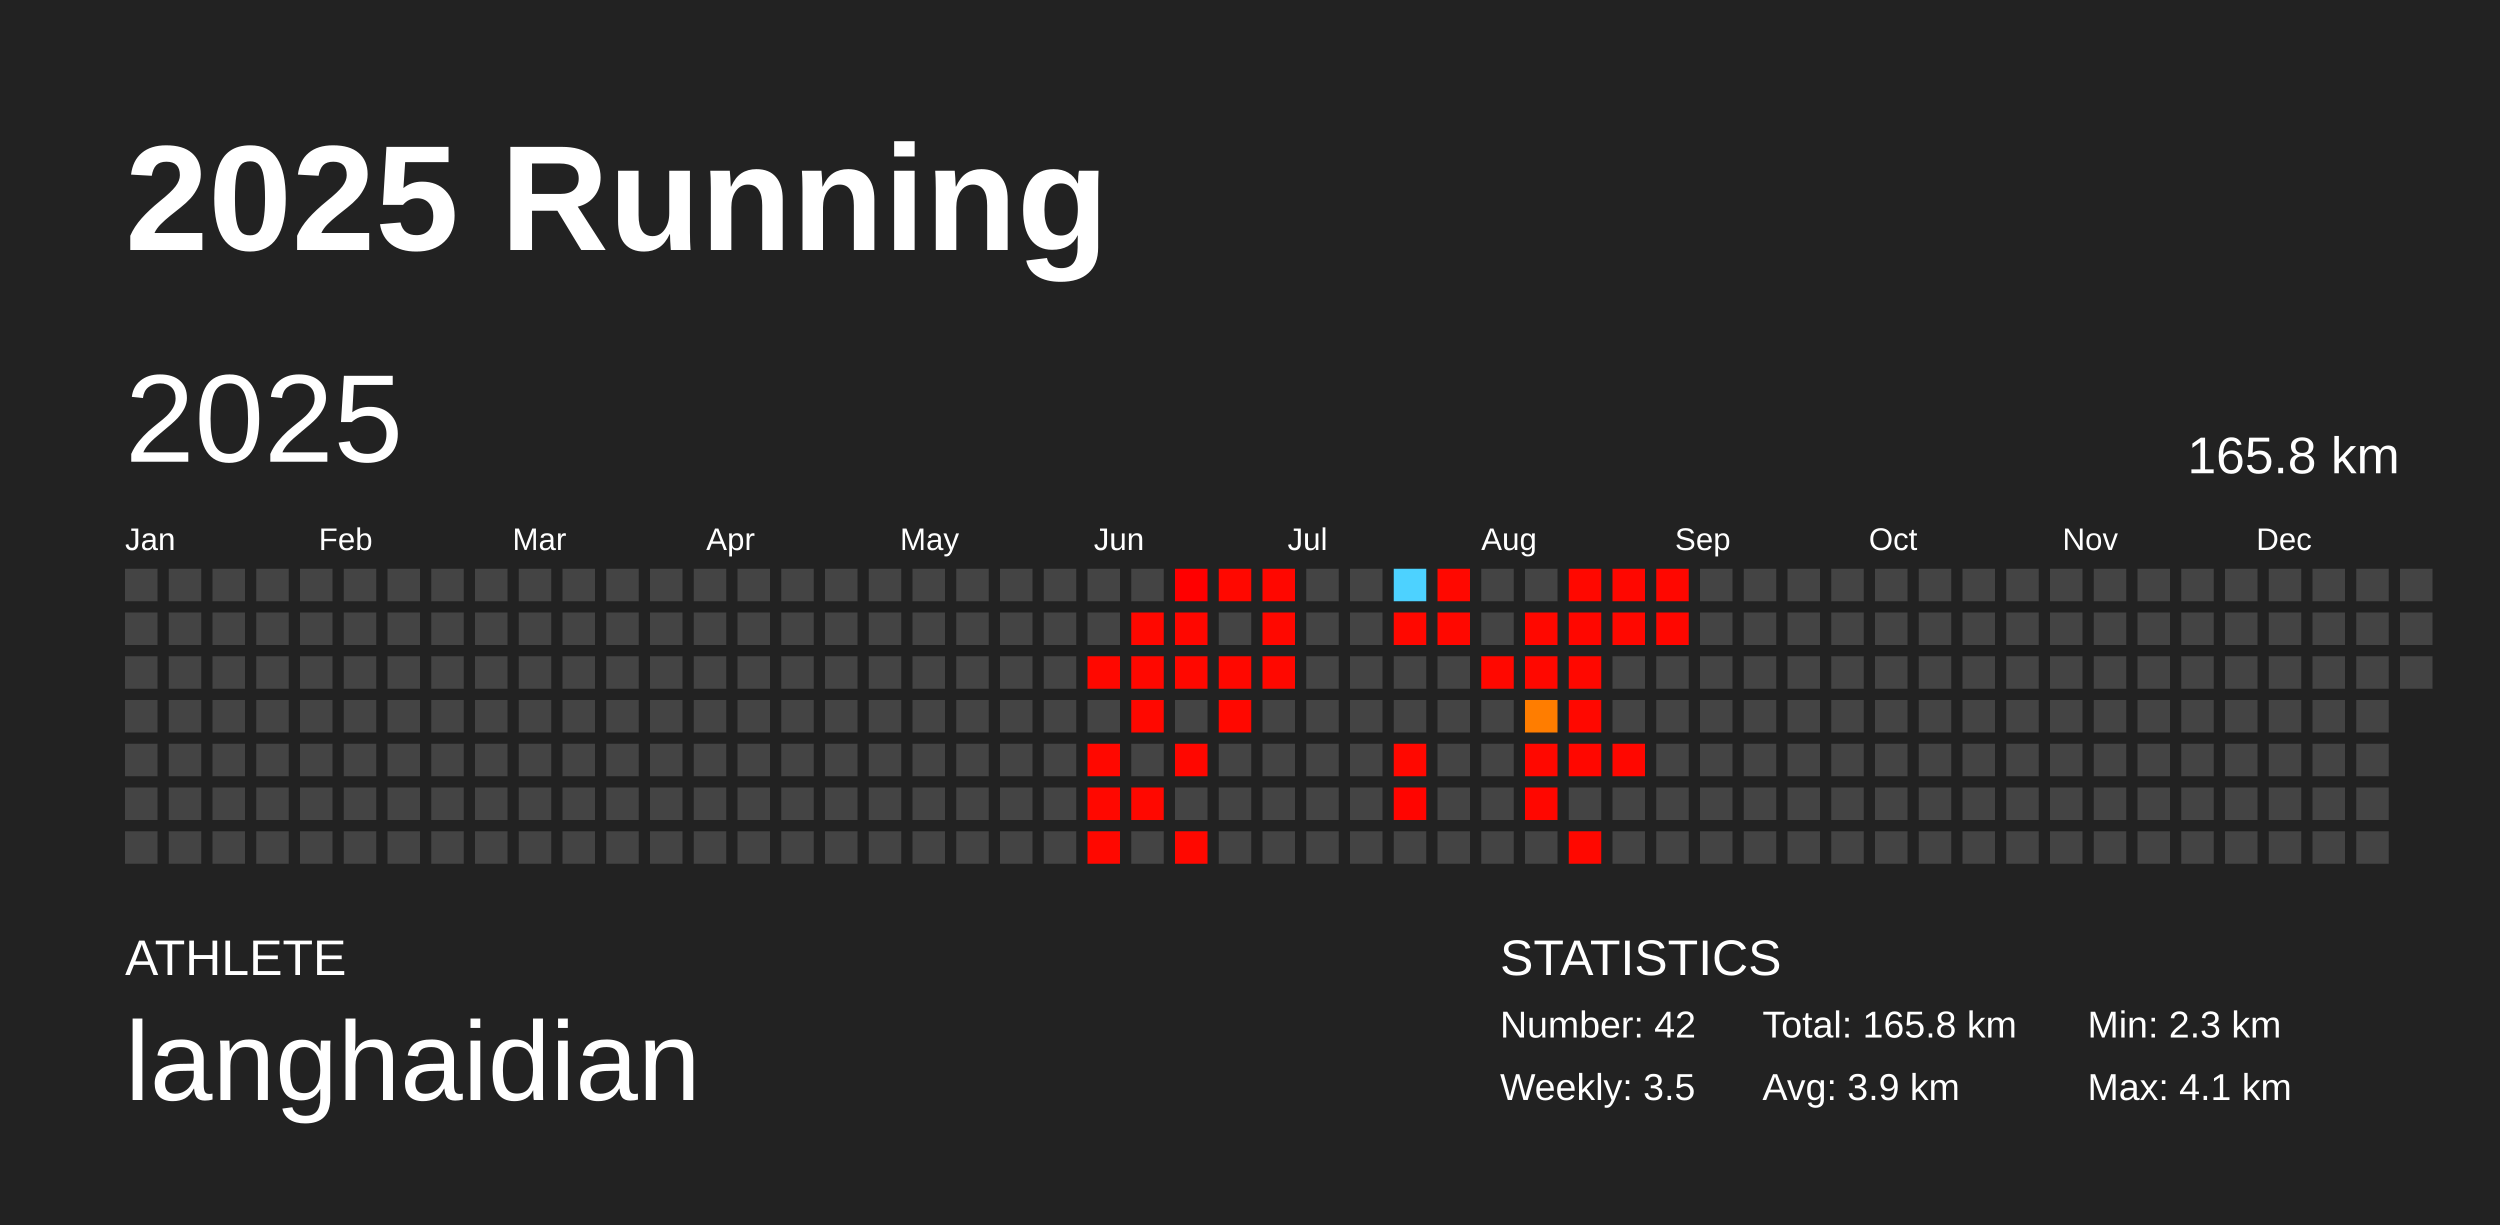
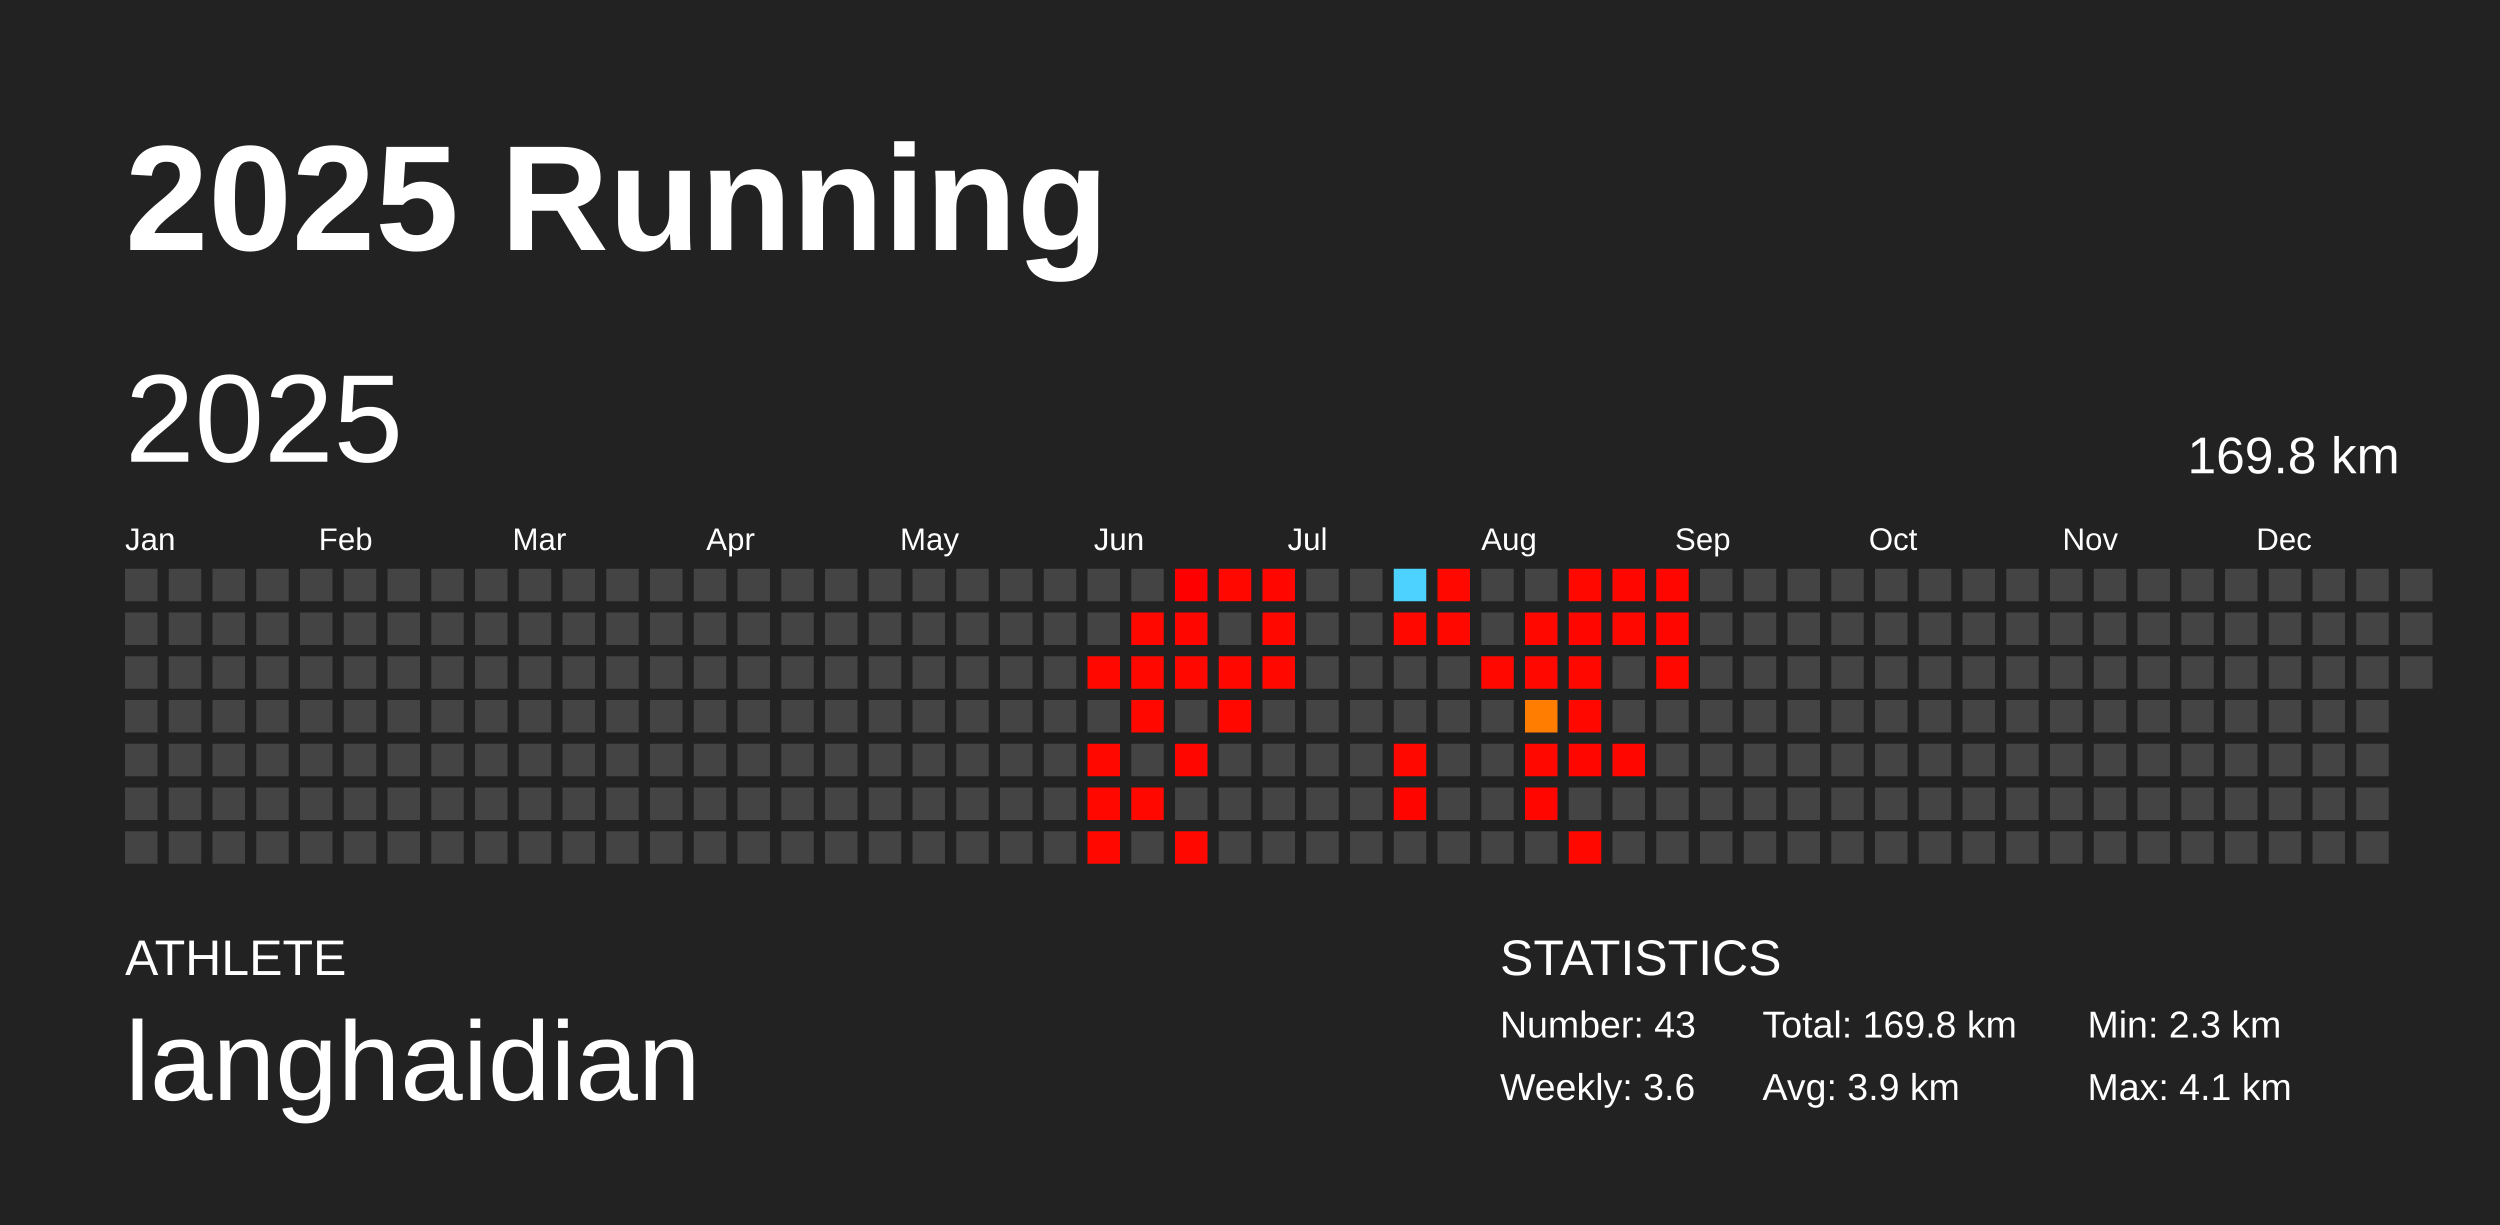
<svg xmlns="http://www.w3.org/2000/svg" baseProfile="full" height="98mm" version="1.1" viewBox="0,0,200,98" width="200mm">
  <defs />
  <rect fill="#222222" height="98" width="200" x="0" y="0" />
  <text fill="#FFFFFF" style="font-size:12px; font-family:Arial; font-weight:bold;" x="10" y="20">2025 Running</text>
  <text fill="#FFFFFF" style="font-size:4px; font-family:Arial" x="10" y="78">ATHLETE</text>
  <text fill="#FFFFFF" style="font-size:9px; font-family:Arial" x="10" y="88">langhaidian</text>
  <text fill="#FFFFFF" style="font-size:4px; font-family:Arial" x="120" y="78">STATISTICS</text>
-   <text fill="#FFFFFF" style="font-size:3px; font-family:Arial" x="120" y="83">Number: 42</text>
-   <text fill="#FFFFFF" style="font-size:3px; font-family:Arial" x="120" y="88">Weekly: 3.5</text>
-   <text fill="#FFFFFF" style="font-size:3px; font-family:Arial" x="141" y="83">Total: 165.8 km</text>
+   <text fill="#FFFFFF" style="font-size:3px; font-family:Arial" x="120" y="83">Number: 43</text>
+   <text fill="#FFFFFF" style="font-size:3px; font-family:Arial" x="120" y="88">Weekly: 3.6</text>
+   <text fill="#FFFFFF" style="font-size:3px; font-family:Arial" x="141" y="83">Total: 169.8 km</text>
  <text fill="#FFFFFF" style="font-size:3px; font-family:Arial" x="141" y="88">Avg: 3.9 km</text>
  <text fill="#FFFFFF" style="font-size:3px; font-family:Arial" x="167" y="83">Min: 2.3 km</text>
  <text fill="#FFFFFF" style="font-size:3px; font-family:Arial" x="167" y="88">Max: 4.1 km</text>
  <text dominant-baseline="hanging" fill="#FFFFFF" style="font-size:10.0px; font-family:Arial;" x="10" y="30">2025</text>
-   <text dominant-baseline="hanging" fill="#FFFFFF" style="font-size:4.125px; font-family:Arial;" x="175" y="35">165.8 km</text>
+   <text dominant-baseline="hanging" fill="#FFFFFF" style="font-size:4.125px; font-family:Arial;" x="175" y="35">169.8 km</text>
  <text fill="#FFFFFF" style="font-size:2.5px; font-family:Arial" x="10.0" y="44">Jan</text>
  <text fill="#FFFFFF" style="font-size:2.5px; font-family:Arial" x="25.5" y="44">Feb</text>
  <text fill="#FFFFFF" style="font-size:2.5px; font-family:Arial" x="41.0" y="44">Mar</text>
  <text fill="#FFFFFF" style="font-size:2.5px; font-family:Arial" x="56.5" y="44">Apr</text>
  <text fill="#FFFFFF" style="font-size:2.5px; font-family:Arial" x="72.0" y="44">May</text>
  <text fill="#FFFFFF" style="font-size:2.5px; font-family:Arial" x="87.5" y="44">Jun</text>
  <text fill="#FFFFFF" style="font-size:2.5px; font-family:Arial" x="103.0" y="44">Jul</text>
  <text fill="#FFFFFF" style="font-size:2.5px; font-family:Arial" x="118.5" y="44">Aug</text>
  <text fill="#FFFFFF" style="font-size:2.5px; font-family:Arial" x="134.0" y="44">Sep</text>
  <text fill="#FFFFFF" style="font-size:2.5px; font-family:Arial" x="149.5" y="44">Oct</text>
  <text fill="#FFFFFF" style="font-size:2.5px; font-family:Arial" x="165.0" y="44">Nov</text>
  <text fill="#FFFFFF" style="font-size:2.5px; font-family:Arial" x="180.5" y="44">Dec</text>
  <rect fill="#444444" height="2.6" width="2.6" x="10.0" y="45.5" />
  <rect fill="#444444" height="2.6" width="2.6" x="10.0" y="49.0" />
  <rect fill="#444444" height="2.6" width="2.6" x="10.0" y="52.5" />
  <rect fill="#444444" height="2.6" width="2.6" x="10.0" y="56.0" />
  <rect fill="#444444" height="2.6" width="2.6" x="10.0" y="59.5" />
  <rect fill="#444444" height="2.6" width="2.6" x="10.0" y="63.0" />
  <rect fill="#444444" height="2.6" width="2.6" x="10.0" y="66.5" />
  <rect fill="#444444" height="2.6" width="2.6" x="13.5" y="45.5" />
  <rect fill="#444444" height="2.6" width="2.6" x="13.5" y="49.0" />
  <rect fill="#444444" height="2.6" width="2.6" x="13.5" y="52.5" />
  <rect fill="#444444" height="2.6" width="2.6" x="13.5" y="56.0" />
  <rect fill="#444444" height="2.6" width="2.6" x="13.5" y="59.5" />
  <rect fill="#444444" height="2.6" width="2.6" x="13.5" y="63.0" />
  <rect fill="#444444" height="2.6" width="2.6" x="13.5" y="66.5" />
  <rect fill="#444444" height="2.6" width="2.6" x="17.0" y="45.5" />
  <rect fill="#444444" height="2.6" width="2.6" x="17.0" y="49.0" />
  <rect fill="#444444" height="2.6" width="2.6" x="17.0" y="52.5" />
  <rect fill="#444444" height="2.6" width="2.6" x="17.0" y="56.0" />
  <rect fill="#444444" height="2.6" width="2.6" x="17.0" y="59.5" />
  <rect fill="#444444" height="2.6" width="2.6" x="17.0" y="63.0" />
  <rect fill="#444444" height="2.6" width="2.6" x="17.0" y="66.5" />
  <rect fill="#444444" height="2.6" width="2.6" x="20.5" y="45.5" />
  <rect fill="#444444" height="2.6" width="2.6" x="20.5" y="49.0" />
  <rect fill="#444444" height="2.6" width="2.6" x="20.5" y="52.5" />
  <rect fill="#444444" height="2.6" width="2.6" x="20.5" y="56.0" />
  <rect fill="#444444" height="2.6" width="2.6" x="20.5" y="59.5" />
  <rect fill="#444444" height="2.6" width="2.6" x="20.5" y="63.0" />
  <rect fill="#444444" height="2.6" width="2.6" x="20.5" y="66.5" />
  <rect fill="#444444" height="2.6" width="2.6" x="24.0" y="45.5" />
  <rect fill="#444444" height="2.6" width="2.6" x="24.0" y="49.0" />
  <rect fill="#444444" height="2.6" width="2.6" x="24.0" y="52.5" />
  <rect fill="#444444" height="2.6" width="2.6" x="24.0" y="56.0" />
  <rect fill="#444444" height="2.6" width="2.6" x="24.0" y="59.5" />
  <rect fill="#444444" height="2.6" width="2.6" x="24.0" y="63.0" />
  <rect fill="#444444" height="2.6" width="2.6" x="24.0" y="66.5" />
  <rect fill="#444444" height="2.6" width="2.6" x="27.5" y="45.5" />
  <rect fill="#444444" height="2.6" width="2.6" x="27.5" y="49.0" />
  <rect fill="#444444" height="2.6" width="2.6" x="27.5" y="52.5" />
  <rect fill="#444444" height="2.6" width="2.6" x="27.5" y="56.0" />
  <rect fill="#444444" height="2.6" width="2.6" x="27.5" y="59.5" />
  <rect fill="#444444" height="2.6" width="2.6" x="27.5" y="63.0" />
  <rect fill="#444444" height="2.6" width="2.6" x="27.5" y="66.5" />
  <rect fill="#444444" height="2.6" width="2.6" x="31.0" y="45.5" />
  <rect fill="#444444" height="2.6" width="2.6" x="31.0" y="49.0" />
  <rect fill="#444444" height="2.6" width="2.6" x="31.0" y="52.5" />
  <rect fill="#444444" height="2.6" width="2.6" x="31.0" y="56.0" />
  <rect fill="#444444" height="2.6" width="2.6" x="31.0" y="59.5" />
  <rect fill="#444444" height="2.6" width="2.6" x="31.0" y="63.0" />
  <rect fill="#444444" height="2.6" width="2.6" x="31.0" y="66.5" />
  <rect fill="#444444" height="2.6" width="2.6" x="34.5" y="45.5" />
  <rect fill="#444444" height="2.6" width="2.6" x="34.5" y="49.0" />
  <rect fill="#444444" height="2.6" width="2.6" x="34.5" y="52.5" />
  <rect fill="#444444" height="2.6" width="2.6" x="34.5" y="56.0" />
  <rect fill="#444444" height="2.6" width="2.6" x="34.5" y="59.5" />
  <rect fill="#444444" height="2.6" width="2.6" x="34.5" y="63.0" />
  <rect fill="#444444" height="2.6" width="2.6" x="34.5" y="66.5" />
  <rect fill="#444444" height="2.6" width="2.6" x="38.0" y="45.5" />
  <rect fill="#444444" height="2.6" width="2.6" x="38.0" y="49.0" />
  <rect fill="#444444" height="2.6" width="2.6" x="38.0" y="52.5" />
  <rect fill="#444444" height="2.6" width="2.6" x="38.0" y="56.0" />
  <rect fill="#444444" height="2.6" width="2.6" x="38.0" y="59.5" />
  <rect fill="#444444" height="2.6" width="2.6" x="38.0" y="63.0" />
  <rect fill="#444444" height="2.6" width="2.6" x="38.0" y="66.5" />
  <rect fill="#444444" height="2.6" width="2.6" x="41.5" y="45.5" />
  <rect fill="#444444" height="2.6" width="2.6" x="41.5" y="49.0" />
  <rect fill="#444444" height="2.6" width="2.6" x="41.5" y="52.5" />
  <rect fill="#444444" height="2.6" width="2.6" x="41.5" y="56.0" />
  <rect fill="#444444" height="2.6" width="2.6" x="41.5" y="59.5" />
  <rect fill="#444444" height="2.6" width="2.6" x="41.5" y="63.0" />
  <rect fill="#444444" height="2.6" width="2.6" x="41.5" y="66.5" />
  <rect fill="#444444" height="2.6" width="2.6" x="45.0" y="45.5" />
  <rect fill="#444444" height="2.6" width="2.6" x="45.0" y="49.0" />
  <rect fill="#444444" height="2.6" width="2.6" x="45.0" y="52.5" />
  <rect fill="#444444" height="2.6" width="2.6" x="45.0" y="56.0" />
  <rect fill="#444444" height="2.6" width="2.6" x="45.0" y="59.5" />
  <rect fill="#444444" height="2.6" width="2.6" x="45.0" y="63.0" />
  <rect fill="#444444" height="2.6" width="2.6" x="45.0" y="66.5" />
  <rect fill="#444444" height="2.6" width="2.6" x="48.5" y="45.5" />
  <rect fill="#444444" height="2.6" width="2.6" x="48.5" y="49.0" />
  <rect fill="#444444" height="2.6" width="2.6" x="48.5" y="52.5" />
  <rect fill="#444444" height="2.6" width="2.6" x="48.5" y="56.0" />
  <rect fill="#444444" height="2.6" width="2.6" x="48.5" y="59.5" />
  <rect fill="#444444" height="2.6" width="2.6" x="48.5" y="63.0" />
  <rect fill="#444444" height="2.6" width="2.6" x="48.5" y="66.5" />
  <rect fill="#444444" height="2.6" width="2.6" x="52.0" y="45.5" />
  <rect fill="#444444" height="2.6" width="2.6" x="52.0" y="49.0" />
  <rect fill="#444444" height="2.6" width="2.6" x="52.0" y="52.5" />
  <rect fill="#444444" height="2.6" width="2.6" x="52.0" y="56.0" />
  <rect fill="#444444" height="2.6" width="2.6" x="52.0" y="59.5" />
  <rect fill="#444444" height="2.6" width="2.6" x="52.0" y="63.0" />
  <rect fill="#444444" height="2.6" width="2.6" x="52.0" y="66.5" />
  <rect fill="#444444" height="2.6" width="2.6" x="55.5" y="45.5" />
  <rect fill="#444444" height="2.6" width="2.6" x="55.5" y="49.0" />
  <rect fill="#444444" height="2.6" width="2.6" x="55.5" y="52.5" />
  <rect fill="#444444" height="2.6" width="2.6" x="55.5" y="56.0" />
  <rect fill="#444444" height="2.6" width="2.6" x="55.5" y="59.5" />
  <rect fill="#444444" height="2.6" width="2.6" x="55.5" y="63.0" />
  <rect fill="#444444" height="2.6" width="2.6" x="55.5" y="66.5" />
  <rect fill="#444444" height="2.6" width="2.6" x="59.0" y="45.5" />
  <rect fill="#444444" height="2.6" width="2.6" x="59.0" y="49.0" />
  <rect fill="#444444" height="2.6" width="2.6" x="59.0" y="52.5" />
  <rect fill="#444444" height="2.6" width="2.6" x="59.0" y="56.0" />
  <rect fill="#444444" height="2.6" width="2.6" x="59.0" y="59.5" />
  <rect fill="#444444" height="2.6" width="2.6" x="59.0" y="63.0" />
  <rect fill="#444444" height="2.6" width="2.6" x="59.0" y="66.5" />
  <rect fill="#444444" height="2.6" width="2.6" x="62.5" y="45.5" />
  <rect fill="#444444" height="2.6" width="2.6" x="62.5" y="49.0" />
  <rect fill="#444444" height="2.6" width="2.6" x="62.5" y="52.5" />
  <rect fill="#444444" height="2.6" width="2.6" x="62.5" y="56.0" />
  <rect fill="#444444" height="2.6" width="2.6" x="62.5" y="59.5" />
  <rect fill="#444444" height="2.6" width="2.6" x="62.5" y="63.0" />
  <rect fill="#444444" height="2.6" width="2.6" x="62.5" y="66.5" />
  <rect fill="#444444" height="2.6" width="2.6" x="66.0" y="45.5" />
  <rect fill="#444444" height="2.6" width="2.6" x="66.0" y="49.0" />
  <rect fill="#444444" height="2.6" width="2.6" x="66.0" y="52.5" />
  <rect fill="#444444" height="2.6" width="2.6" x="66.0" y="56.0" />
  <rect fill="#444444" height="2.6" width="2.6" x="66.0" y="59.5" />
  <rect fill="#444444" height="2.6" width="2.6" x="66.0" y="63.0" />
  <rect fill="#444444" height="2.6" width="2.6" x="66.0" y="66.5" />
  <rect fill="#444444" height="2.6" width="2.6" x="69.5" y="45.5" />
  <rect fill="#444444" height="2.6" width="2.6" x="69.5" y="49.0" />
  <rect fill="#444444" height="2.6" width="2.6" x="69.5" y="52.5" />
  <rect fill="#444444" height="2.6" width="2.6" x="69.5" y="56.0" />
  <rect fill="#444444" height="2.6" width="2.6" x="69.5" y="59.5" />
  <rect fill="#444444" height="2.6" width="2.6" x="69.5" y="63.0" />
  <rect fill="#444444" height="2.6" width="2.6" x="69.5" y="66.5" />
  <rect fill="#444444" height="2.6" width="2.6" x="73.0" y="45.5" />
  <rect fill="#444444" height="2.6" width="2.6" x="73.0" y="49.0" />
  <rect fill="#444444" height="2.6" width="2.6" x="73.0" y="52.5" />
  <rect fill="#444444" height="2.6" width="2.6" x="73.0" y="56.0" />
  <rect fill="#444444" height="2.6" width="2.6" x="73.0" y="59.5" />
  <rect fill="#444444" height="2.6" width="2.6" x="73.0" y="63.0" />
  <rect fill="#444444" height="2.6" width="2.6" x="73.0" y="66.5" />
  <rect fill="#444444" height="2.6" width="2.6" x="76.5" y="45.5" />
  <rect fill="#444444" height="2.6" width="2.6" x="76.5" y="49.0" />
  <rect fill="#444444" height="2.6" width="2.6" x="76.5" y="52.5" />
  <rect fill="#444444" height="2.6" width="2.6" x="76.5" y="56.0" />
  <rect fill="#444444" height="2.6" width="2.6" x="76.5" y="59.5" />
  <rect fill="#444444" height="2.6" width="2.6" x="76.5" y="63.0" />
  <rect fill="#444444" height="2.6" width="2.6" x="76.5" y="66.5" />
  <rect fill="#444444" height="2.6" width="2.6" x="80.0" y="45.5" />
  <rect fill="#444444" height="2.6" width="2.6" x="80.0" y="49.0" />
  <rect fill="#444444" height="2.6" width="2.6" x="80.0" y="52.5" />
  <rect fill="#444444" height="2.6" width="2.6" x="80.0" y="56.0" />
  <rect fill="#444444" height="2.6" width="2.6" x="80.0" y="59.5" />
  <rect fill="#444444" height="2.6" width="2.6" x="80.0" y="63.0" />
  <rect fill="#444444" height="2.6" width="2.6" x="80.0" y="66.5" />
  <rect fill="#444444" height="2.6" width="2.6" x="83.5" y="45.5" />
  <rect fill="#444444" height="2.6" width="2.6" x="83.5" y="49.0" />
  <rect fill="#444444" height="2.6" width="2.6" x="83.5" y="52.5" />
  <rect fill="#444444" height="2.6" width="2.6" x="83.5" y="56.0" />
  <rect fill="#444444" height="2.6" width="2.6" x="83.5" y="59.5" />
  <rect fill="#444444" height="2.6" width="2.6" x="83.5" y="63.0" />
  <rect fill="#444444" height="2.6" width="2.6" x="83.5" y="66.5" />
  <rect fill="#444444" height="2.6" width="2.6" x="87.0" y="45.5" />
  <rect fill="#444444" height="2.6" width="2.6" x="87.0" y="49.0" />
  <rect fill="#ff0800" height="2.6" width="2.6" x="87.0" y="52.5" />
  <rect fill="#444444" height="2.6" width="2.6" x="87.0" y="56.0" />
  <rect fill="#ff0800" height="2.6" width="2.6" x="87.0" y="59.5" />
  <rect fill="#ff0800" height="2.6" width="2.6" x="87.0" y="63.0" />
  <rect fill="#ff0800" height="2.6" width="2.6" x="87.0" y="66.5" />
  <rect fill="#444444" height="2.6" width="2.6" x="90.5" y="45.5" />
  <rect fill="#ff0800" height="2.6" width="2.6" x="90.5" y="49.0" />
  <rect fill="#ff0800" height="2.6" width="2.6" x="90.5" y="52.5" />
  <rect fill="#ff0800" height="2.6" width="2.6" x="90.5" y="56.0" />
  <rect fill="#444444" height="2.6" width="2.6" x="90.5" y="59.5" />
  <rect fill="#ff0800" height="2.6" width="2.6" x="90.5" y="63.0" />
  <rect fill="#444444" height="2.6" width="2.6" x="90.5" y="66.5" />
  <rect fill="#ff0000" height="2.6" width="2.6" x="94.0" y="45.5" />
  <rect fill="#ff0700" height="2.6" width="2.6" x="94.0" y="49.0" />
  <rect fill="#ff0800" height="2.6" width="2.6" x="94.0" y="52.5" />
  <rect fill="#444444" height="2.6" width="2.6" x="94.0" y="56.0" />
  <rect fill="#ff0700" height="2.6" width="2.6" x="94.0" y="59.5" />
  <rect fill="#444444" height="2.6" width="2.6" x="94.0" y="63.0" />
  <rect fill="#ff0800" height="2.6" width="2.6" x="94.0" y="66.5" />
  <rect fill="#ff0800" height="2.6" width="2.6" x="97.5" y="45.5" />
  <rect fill="#444444" height="2.6" width="2.6" x="97.5" y="49.0" />
  <rect fill="#ff0800" height="2.6" width="2.6" x="97.5" y="52.5" />
  <rect fill="#ff0800" height="2.6" width="2.6" x="97.5" y="56.0" />
  <rect fill="#444444" height="2.6" width="2.6" x="97.5" y="59.5" />
  <rect fill="#444444" height="2.6" width="2.6" x="97.5" y="63.0" />
  <rect fill="#444444" height="2.6" width="2.6" x="97.5" y="66.5" />
  <rect fill="#ff0700" height="2.6" width="2.6" x="101.0" y="45.5" />
  <rect fill="#ff0800" height="2.6" width="2.6" x="101.0" y="49.0" />
  <rect fill="#ff0800" height="2.6" width="2.6" x="101.0" y="52.5" />
  <rect fill="#444444" height="2.6" width="2.6" x="101.0" y="56.0" />
  <rect fill="#444444" height="2.6" width="2.6" x="101.0" y="59.5" />
  <rect fill="#444444" height="2.6" width="2.6" x="101.0" y="63.0" />
  <rect fill="#444444" height="2.6" width="2.6" x="101.0" y="66.5" />
  <rect fill="#444444" height="2.6" width="2.6" x="104.5" y="45.5" />
  <rect fill="#444444" height="2.6" width="2.6" x="104.5" y="49.0" />
  <rect fill="#444444" height="2.6" width="2.6" x="104.5" y="52.5" />
  <rect fill="#444444" height="2.6" width="2.6" x="104.5" y="56.0" />
  <rect fill="#444444" height="2.6" width="2.6" x="104.5" y="59.5" />
  <rect fill="#444444" height="2.6" width="2.6" x="104.5" y="63.0" />
  <rect fill="#444444" height="2.6" width="2.6" x="104.5" y="66.5" />
  <rect fill="#444444" height="2.6" width="2.6" x="108.0" y="45.5" />
  <rect fill="#444444" height="2.6" width="2.6" x="108.0" y="49.0" />
  <rect fill="#444444" height="2.6" width="2.6" x="108.0" y="52.5" />
  <rect fill="#444444" height="2.6" width="2.6" x="108.0" y="56.0" />
  <rect fill="#444444" height="2.6" width="2.6" x="108.0" y="59.5" />
  <rect fill="#444444" height="2.6" width="2.6" x="108.0" y="63.0" />
  <rect fill="#444444" height="2.6" width="2.6" x="108.0" y="66.5" />
  <rect fill="#4dd2ff" height="2.6" width="2.6" x="111.5" y="45.5" />
  <rect fill="#ff0800" height="2.6" width="2.6" x="111.5" y="49.0" />
  <rect fill="#444444" height="2.6" width="2.6" x="111.5" y="52.5" />
  <rect fill="#444444" height="2.6" width="2.6" x="111.5" y="56.0" />
  <rect fill="#ff0800" height="2.6" width="2.6" x="111.5" y="59.5" />
  <rect fill="#ff0500" height="2.6" width="2.6" x="111.5" y="63.0" />
  <rect fill="#444444" height="2.6" width="2.6" x="111.5" y="66.5" />
  <rect fill="#ff0800" height="2.6" width="2.6" x="115.0" y="45.5" />
  <rect fill="#ff0800" height="2.6" width="2.6" x="115.0" y="49.0" />
  <rect fill="#444444" height="2.6" width="2.6" x="115.0" y="52.5" />
  <rect fill="#444444" height="2.6" width="2.6" x="115.0" y="56.0" />
  <rect fill="#444444" height="2.6" width="2.6" x="115.0" y="59.5" />
  <rect fill="#444444" height="2.6" width="2.6" x="115.0" y="63.0" />
  <rect fill="#444444" height="2.6" width="2.6" x="115.0" y="66.5" />
  <rect fill="#444444" height="2.6" width="2.6" x="118.5" y="45.5" />
  <rect fill="#444444" height="2.6" width="2.6" x="118.5" y="49.0" />
  <rect fill="#ff0800" height="2.6" width="2.6" x="118.5" y="52.5" />
  <rect fill="#444444" height="2.6" width="2.6" x="118.5" y="56.0" />
  <rect fill="#444444" height="2.6" width="2.6" x="118.5" y="59.5" />
  <rect fill="#444444" height="2.6" width="2.6" x="118.5" y="63.0" />
  <rect fill="#444444" height="2.6" width="2.6" x="118.5" y="66.5" />
  <rect fill="#444444" height="2.6" width="2.6" x="122.0" y="45.5" />
  <rect fill="#ff0800" height="2.6" width="2.6" x="122.0" y="49.0" />
  <rect fill="#ff0800" height="2.6" width="2.6" x="122.0" y="52.5" />
  <rect fill="#ff7d00" height="2.6" width="2.6" x="122.0" y="56.0" />
  <rect fill="#ff0800" height="2.6" width="2.6" x="122.0" y="59.5" />
  <rect fill="#ff0700" height="2.6" width="2.6" x="122.0" y="63.0" />
  <rect fill="#444444" height="2.6" width="2.6" x="122.0" y="66.5" />
  <rect fill="#ff0800" height="2.6" width="2.6" x="125.5" y="45.5" />
  <rect fill="#ff0700" height="2.6" width="2.6" x="125.5" y="49.0" />
  <rect fill="#ff0800" height="2.6" width="2.6" x="125.5" y="52.5" />
  <rect fill="#ff0800" height="2.6" width="2.6" x="125.5" y="56.0" />
  <rect fill="#ff0700" height="2.6" width="2.6" x="125.5" y="59.5" />
  <rect fill="#444444" height="2.6" width="2.6" x="125.5" y="63.0" />
  <rect fill="#ff0800" height="2.6" width="2.6" x="125.5" y="66.5" />
  <rect fill="#ff0700" height="2.6" width="2.6" x="129.0" y="45.5" />
  <rect fill="#ff0800" height="2.6" width="2.6" x="129.0" y="49.0" />
  <rect fill="#444444" height="2.6" width="2.6" x="129.0" y="52.5" />
  <rect fill="#444444" height="2.6" width="2.6" x="129.0" y="56.0" />
  <rect fill="#ff0700" height="2.6" width="2.6" x="129.0" y="59.5" />
  <rect fill="#444444" height="2.6" width="2.6" x="129.0" y="63.0" />
  <rect fill="#444444" height="2.6" width="2.6" x="129.0" y="66.5" />
  <rect fill="#ff0700" height="2.6" width="2.6" x="132.5" y="45.5" />
  <rect fill="#ff0700" height="2.6" width="2.6" x="132.5" y="49.0" />
-   <rect fill="#444444" height="2.6" width="2.6" x="132.5" y="52.5" />
+   <rect fill="#ff0800" height="2.6" width="2.6" x="132.5" y="52.5" />
  <rect fill="#444444" height="2.6" width="2.6" x="132.5" y="56.0" />
  <rect fill="#444444" height="2.6" width="2.6" x="132.5" y="59.5" />
  <rect fill="#444444" height="2.6" width="2.6" x="132.5" y="63.0" />
  <rect fill="#444444" height="2.6" width="2.6" x="132.5" y="66.5" />
  <rect fill="#444444" height="2.6" width="2.6" x="136.0" y="45.5" />
  <rect fill="#444444" height="2.6" width="2.6" x="136.0" y="49.0" />
  <rect fill="#444444" height="2.6" width="2.6" x="136.0" y="52.5" />
  <rect fill="#444444" height="2.6" width="2.6" x="136.0" y="56.0" />
  <rect fill="#444444" height="2.6" width="2.6" x="136.0" y="59.5" />
  <rect fill="#444444" height="2.6" width="2.6" x="136.0" y="63.0" />
  <rect fill="#444444" height="2.6" width="2.6" x="136.0" y="66.5" />
  <rect fill="#444444" height="2.6" width="2.6" x="139.5" y="45.5" />
  <rect fill="#444444" height="2.6" width="2.6" x="139.5" y="49.0" />
  <rect fill="#444444" height="2.6" width="2.6" x="139.5" y="52.5" />
  <rect fill="#444444" height="2.6" width="2.6" x="139.5" y="56.0" />
  <rect fill="#444444" height="2.6" width="2.6" x="139.5" y="59.5" />
  <rect fill="#444444" height="2.6" width="2.6" x="139.5" y="63.0" />
  <rect fill="#444444" height="2.6" width="2.6" x="139.5" y="66.5" />
  <rect fill="#444444" height="2.6" width="2.6" x="143.0" y="45.5" />
  <rect fill="#444444" height="2.6" width="2.6" x="143.0" y="49.0" />
  <rect fill="#444444" height="2.6" width="2.6" x="143.0" y="52.5" />
  <rect fill="#444444" height="2.6" width="2.6" x="143.0" y="56.0" />
  <rect fill="#444444" height="2.6" width="2.6" x="143.0" y="59.5" />
  <rect fill="#444444" height="2.6" width="2.6" x="143.0" y="63.0" />
  <rect fill="#444444" height="2.6" width="2.6" x="143.0" y="66.5" />
  <rect fill="#444444" height="2.6" width="2.6" x="146.5" y="45.5" />
  <rect fill="#444444" height="2.6" width="2.6" x="146.5" y="49.0" />
  <rect fill="#444444" height="2.6" width="2.6" x="146.5" y="52.5" />
  <rect fill="#444444" height="2.6" width="2.6" x="146.5" y="56.0" />
  <rect fill="#444444" height="2.6" width="2.6" x="146.5" y="59.5" />
  <rect fill="#444444" height="2.6" width="2.6" x="146.5" y="63.0" />
  <rect fill="#444444" height="2.6" width="2.6" x="146.5" y="66.5" />
  <rect fill="#444444" height="2.6" width="2.6" x="150.0" y="45.5" />
  <rect fill="#444444" height="2.6" width="2.6" x="150.0" y="49.0" />
  <rect fill="#444444" height="2.6" width="2.6" x="150.0" y="52.5" />
  <rect fill="#444444" height="2.6" width="2.6" x="150.0" y="56.0" />
  <rect fill="#444444" height="2.6" width="2.6" x="150.0" y="59.5" />
  <rect fill="#444444" height="2.6" width="2.6" x="150.0" y="63.0" />
  <rect fill="#444444" height="2.6" width="2.6" x="150.0" y="66.5" />
  <rect fill="#444444" height="2.6" width="2.6" x="153.5" y="45.5" />
  <rect fill="#444444" height="2.6" width="2.6" x="153.5" y="49.0" />
  <rect fill="#444444" height="2.6" width="2.6" x="153.5" y="52.5" />
  <rect fill="#444444" height="2.6" width="2.6" x="153.5" y="56.0" />
  <rect fill="#444444" height="2.6" width="2.6" x="153.5" y="59.5" />
  <rect fill="#444444" height="2.6" width="2.6" x="153.5" y="63.0" />
  <rect fill="#444444" height="2.6" width="2.6" x="153.5" y="66.5" />
  <rect fill="#444444" height="2.6" width="2.6" x="157.0" y="45.5" />
  <rect fill="#444444" height="2.6" width="2.6" x="157.0" y="49.0" />
  <rect fill="#444444" height="2.6" width="2.6" x="157.0" y="52.5" />
  <rect fill="#444444" height="2.6" width="2.6" x="157.0" y="56.0" />
  <rect fill="#444444" height="2.6" width="2.6" x="157.0" y="59.5" />
  <rect fill="#444444" height="2.6" width="2.6" x="157.0" y="63.0" />
  <rect fill="#444444" height="2.6" width="2.6" x="157.0" y="66.5" />
  <rect fill="#444444" height="2.6" width="2.6" x="160.5" y="45.5" />
  <rect fill="#444444" height="2.6" width="2.6" x="160.5" y="49.0" />
  <rect fill="#444444" height="2.6" width="2.6" x="160.5" y="52.5" />
  <rect fill="#444444" height="2.6" width="2.6" x="160.5" y="56.0" />
  <rect fill="#444444" height="2.6" width="2.6" x="160.5" y="59.5" />
  <rect fill="#444444" height="2.6" width="2.6" x="160.5" y="63.0" />
  <rect fill="#444444" height="2.6" width="2.6" x="160.5" y="66.5" />
  <rect fill="#444444" height="2.6" width="2.6" x="164.0" y="45.5" />
  <rect fill="#444444" height="2.6" width="2.6" x="164.0" y="49.0" />
  <rect fill="#444444" height="2.6" width="2.6" x="164.0" y="52.5" />
  <rect fill="#444444" height="2.6" width="2.6" x="164.0" y="56.0" />
  <rect fill="#444444" height="2.6" width="2.6" x="164.0" y="59.5" />
  <rect fill="#444444" height="2.6" width="2.6" x="164.0" y="63.0" />
  <rect fill="#444444" height="2.6" width="2.6" x="164.0" y="66.5" />
  <rect fill="#444444" height="2.6" width="2.6" x="167.5" y="45.5" />
  <rect fill="#444444" height="2.6" width="2.6" x="167.5" y="49.0" />
  <rect fill="#444444" height="2.6" width="2.6" x="167.5" y="52.5" />
  <rect fill="#444444" height="2.6" width="2.6" x="167.5" y="56.0" />
  <rect fill="#444444" height="2.6" width="2.6" x="167.5" y="59.5" />
  <rect fill="#444444" height="2.6" width="2.6" x="167.5" y="63.0" />
  <rect fill="#444444" height="2.6" width="2.6" x="167.5" y="66.5" />
  <rect fill="#444444" height="2.6" width="2.6" x="171.0" y="45.5" />
  <rect fill="#444444" height="2.6" width="2.6" x="171.0" y="49.0" />
  <rect fill="#444444" height="2.6" width="2.6" x="171.0" y="52.5" />
  <rect fill="#444444" height="2.6" width="2.6" x="171.0" y="56.0" />
  <rect fill="#444444" height="2.6" width="2.6" x="171.0" y="59.5" />
  <rect fill="#444444" height="2.6" width="2.6" x="171.0" y="63.0" />
  <rect fill="#444444" height="2.6" width="2.6" x="171.0" y="66.5" />
  <rect fill="#444444" height="2.6" width="2.6" x="174.5" y="45.5" />
  <rect fill="#444444" height="2.6" width="2.6" x="174.5" y="49.0" />
  <rect fill="#444444" height="2.6" width="2.6" x="174.5" y="52.5" />
  <rect fill="#444444" height="2.6" width="2.6" x="174.5" y="56.0" />
  <rect fill="#444444" height="2.6" width="2.6" x="174.5" y="59.5" />
  <rect fill="#444444" height="2.6" width="2.6" x="174.5" y="63.0" />
  <rect fill="#444444" height="2.6" width="2.6" x="174.5" y="66.5" />
  <rect fill="#444444" height="2.6" width="2.6" x="178.0" y="45.5" />
  <rect fill="#444444" height="2.6" width="2.6" x="178.0" y="49.0" />
  <rect fill="#444444" height="2.6" width="2.6" x="178.0" y="52.5" />
  <rect fill="#444444" height="2.6" width="2.6" x="178.0" y="56.0" />
  <rect fill="#444444" height="2.6" width="2.6" x="178.0" y="59.5" />
  <rect fill="#444444" height="2.6" width="2.6" x="178.0" y="63.0" />
  <rect fill="#444444" height="2.6" width="2.6" x="178.0" y="66.5" />
  <rect fill="#444444" height="2.6" width="2.6" x="181.5" y="45.5" />
  <rect fill="#444444" height="2.6" width="2.6" x="181.5" y="49.0" />
  <rect fill="#444444" height="2.6" width="2.6" x="181.5" y="52.5" />
  <rect fill="#444444" height="2.6" width="2.6" x="181.5" y="56.0" />
  <rect fill="#444444" height="2.6" width="2.6" x="181.5" y="59.5" />
  <rect fill="#444444" height="2.6" width="2.6" x="181.5" y="63.0" />
  <rect fill="#444444" height="2.6" width="2.6" x="181.5" y="66.5" />
  <rect fill="#444444" height="2.6" width="2.6" x="185.0" y="45.5" />
  <rect fill="#444444" height="2.6" width="2.6" x="185.0" y="49.0" />
  <rect fill="#444444" height="2.6" width="2.6" x="185.0" y="52.5" />
  <rect fill="#444444" height="2.6" width="2.6" x="185.0" y="56.0" />
  <rect fill="#444444" height="2.6" width="2.6" x="185.0" y="59.5" />
  <rect fill="#444444" height="2.6" width="2.6" x="185.0" y="63.0" />
  <rect fill="#444444" height="2.6" width="2.6" x="185.0" y="66.5" />
  <rect fill="#444444" height="2.6" width="2.6" x="188.5" y="45.5" />
  <rect fill="#444444" height="2.6" width="2.6" x="188.5" y="49.0" />
  <rect fill="#444444" height="2.6" width="2.6" x="188.5" y="52.5" />
  <rect fill="#444444" height="2.6" width="2.6" x="188.5" y="56.0" />
  <rect fill="#444444" height="2.6" width="2.6" x="188.5" y="59.5" />
  <rect fill="#444444" height="2.6" width="2.6" x="188.5" y="63.0" />
  <rect fill="#444444" height="2.6" width="2.6" x="188.5" y="66.5" />
  <rect fill="#444444" height="2.6" width="2.6" x="192.0" y="45.5" />
  <rect fill="#444444" height="2.6" width="2.6" x="192.0" y="49.0" />
  <rect fill="#444444" height="2.6" width="2.6" x="192.0" y="52.5" />
</svg>
